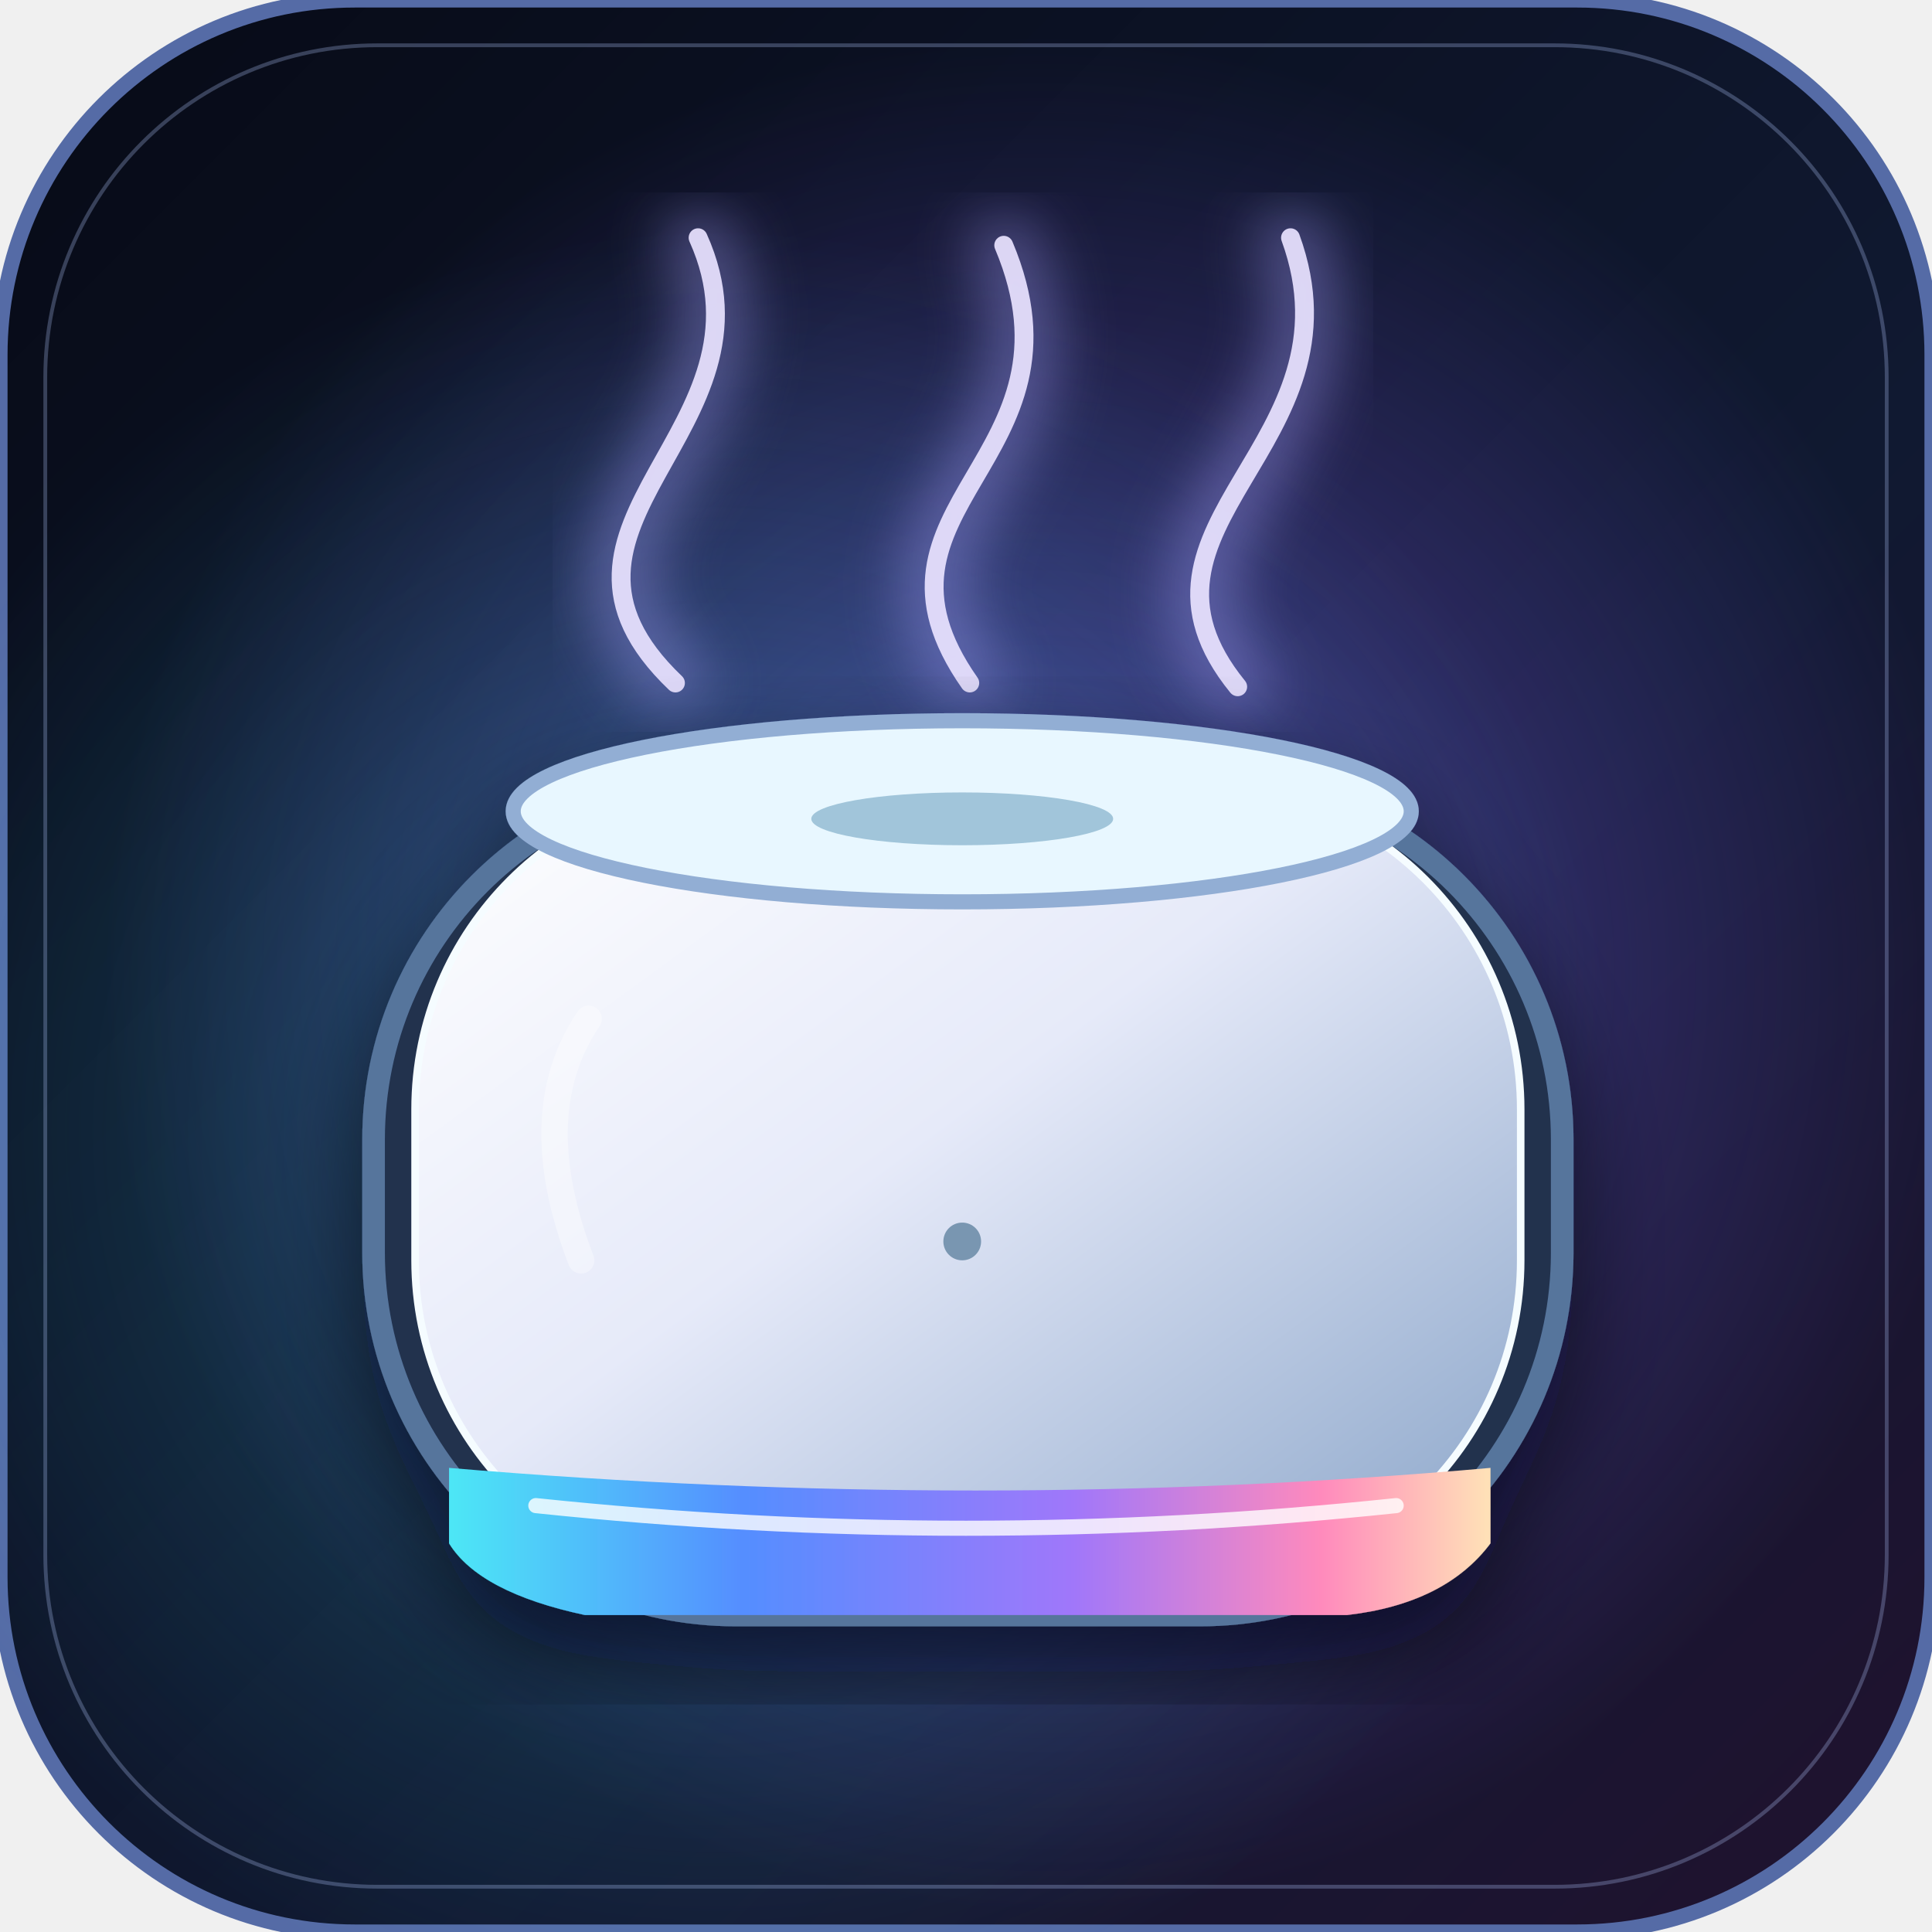
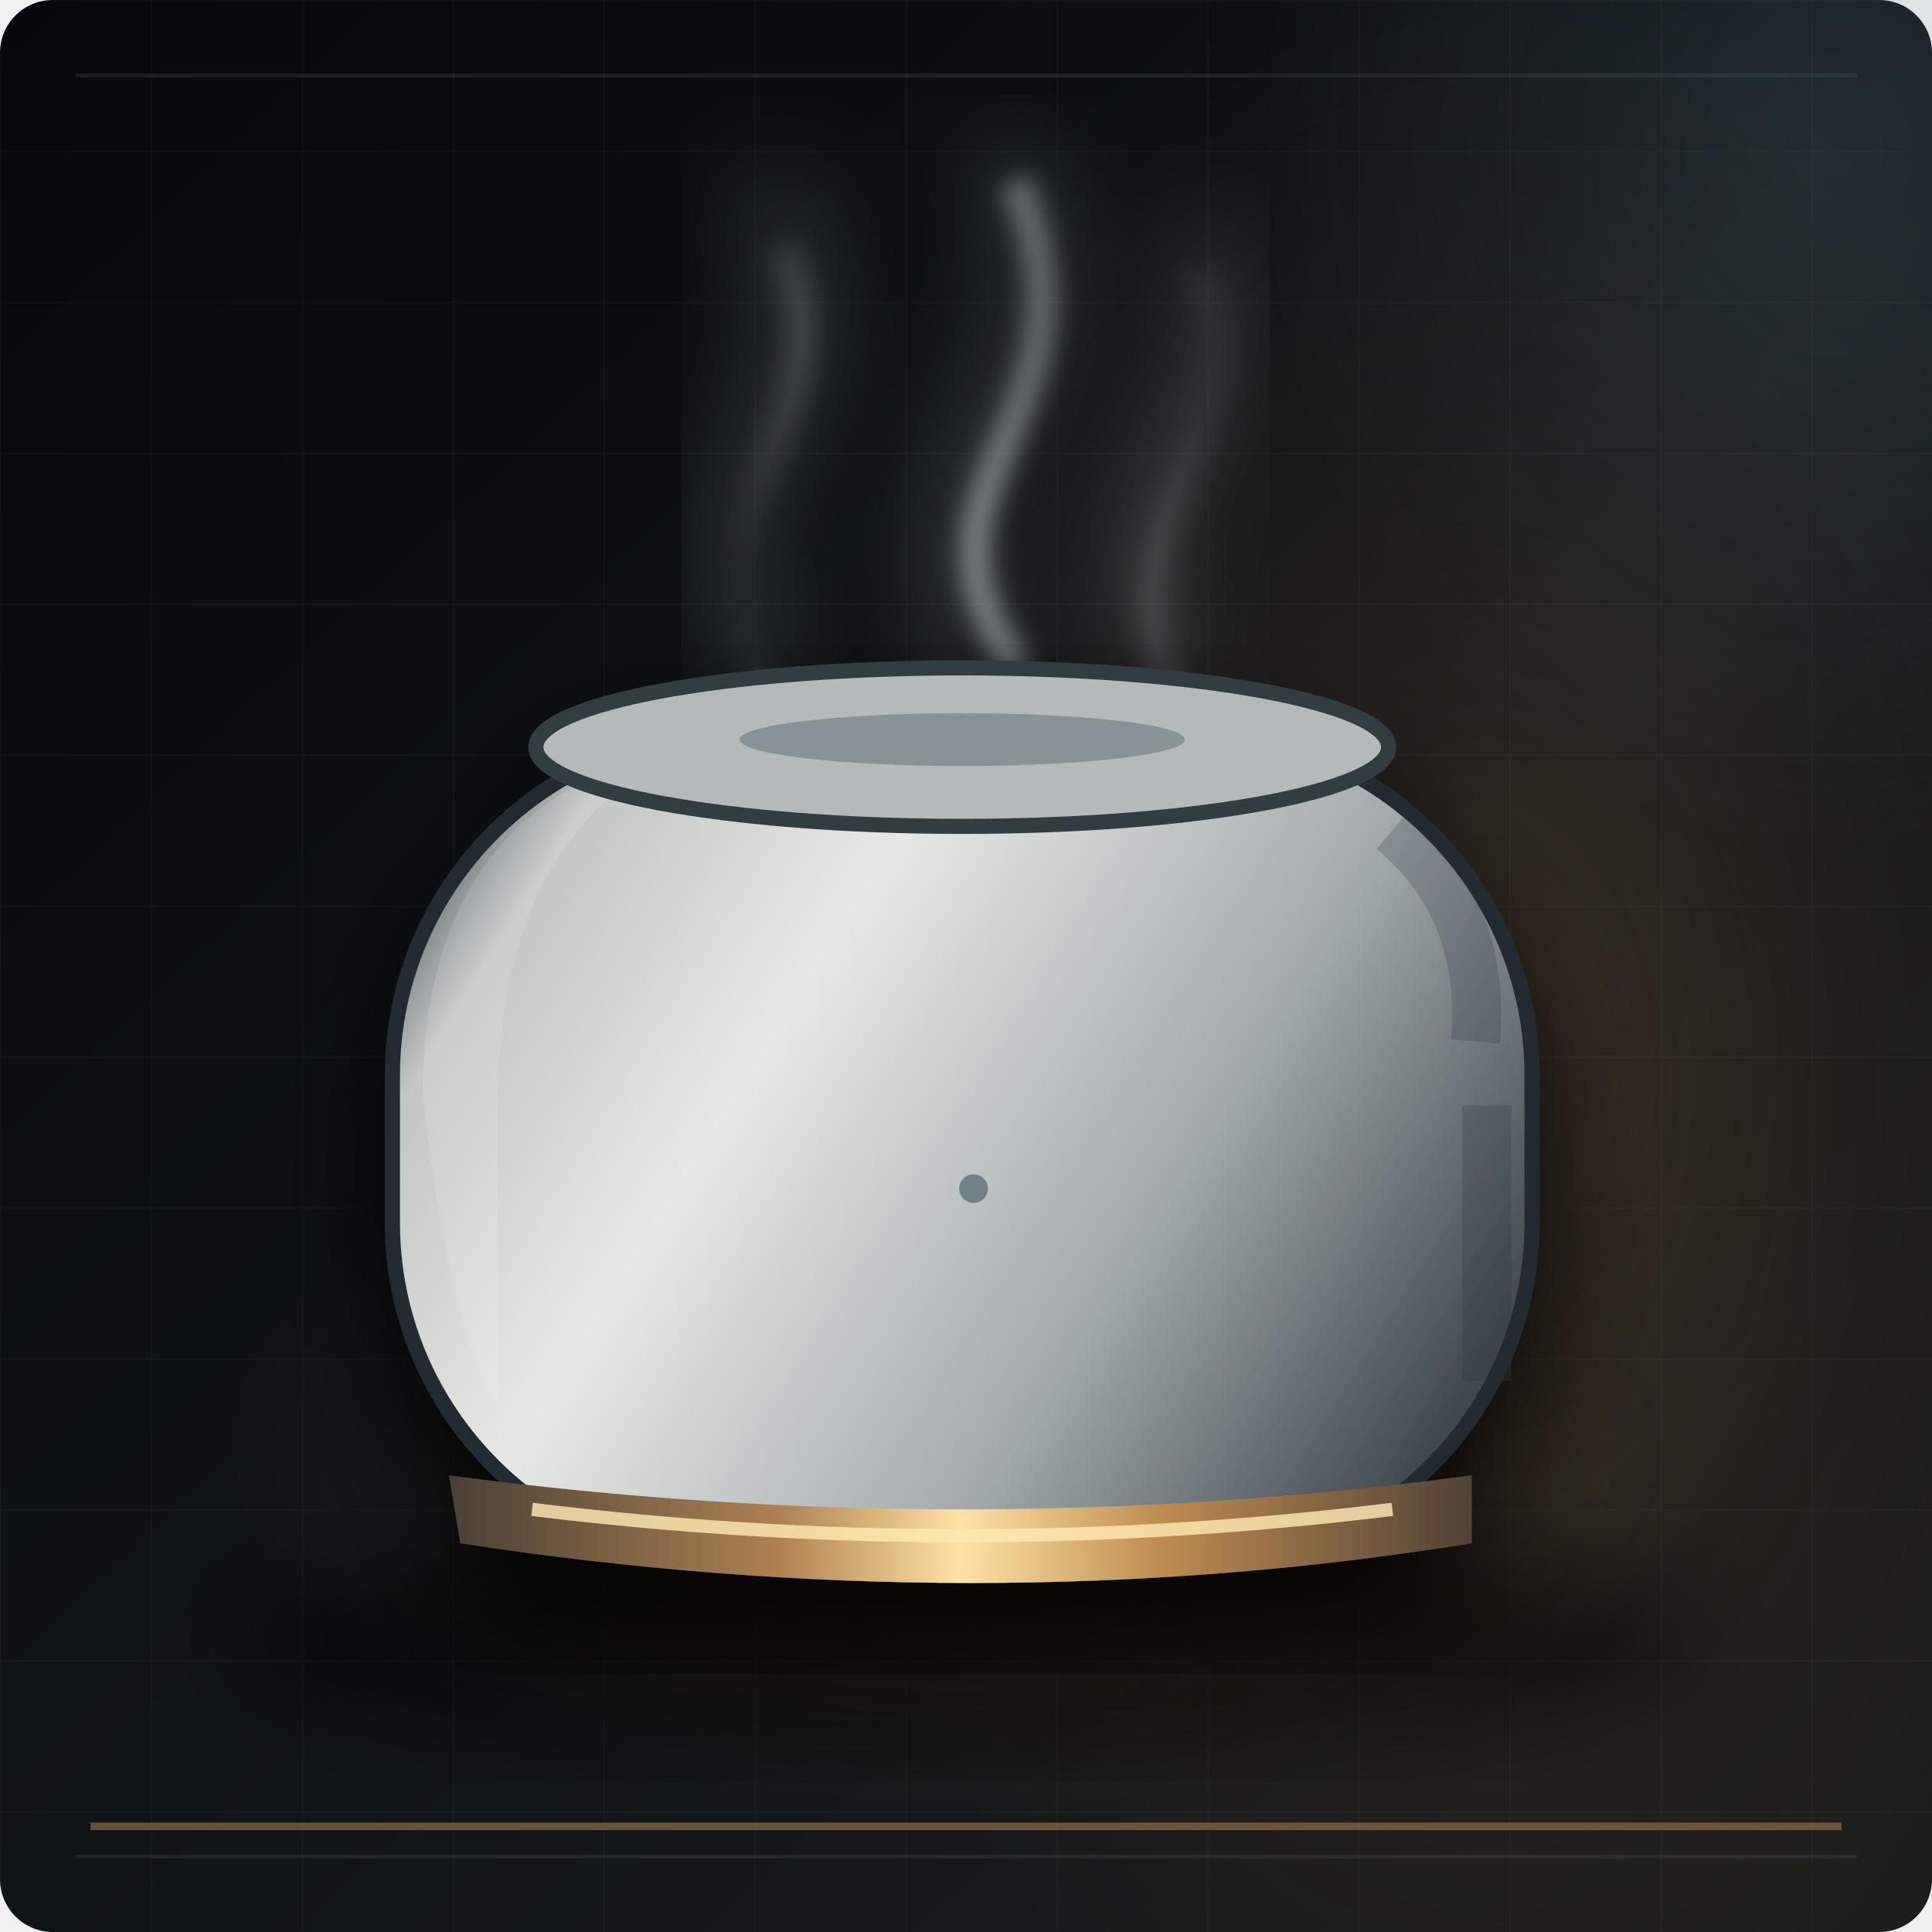
- <svg xmlns="http://www.w3.org/2000/svg" width="512" height="512" viewBox="0 0 512 512" role="img" aria-label="SO Diffuser BLE premium icon, aromatic mist and RGB-lit diffuser">
+ <svg xmlns="http://www.w3.org/2000/svg" width="512" height="512" viewBox="0 0 512 512" role="img" aria-label="Minimal cinematic graphite and warm-lit ceramic diffuser">
  <defs>
-     <linearGradient id="bg" x1="0" y1="0" x2="1" y2="1">
-       <stop stop-color="#070A16" />
-       <stop offset=".6" stop-color="#101931" />
-       <stop offset="1" stop-color="#21122F" />
+     <linearGradient id="back" x1="0" y1="0" x2=".94" y2="1">
+       <stop stop-color="#06090C" />
+       <stop offset=".58" stop-color="#10151A" />
+       <stop offset="1" stop-color="#1B1D1B" />
    </linearGradient>
-     <linearGradient id="metal" x1="0" y1="0" x2="1" y2="1">
-       <stop stop-color="#FFFFFF" />
-       <stop offset=".45" stop-color="#E6EAF9" />
-       <stop offset="1" stop-color="#89A4C8" />
+     <linearGradient id="ceramic" x1="0" y1=".2" x2="1" y2=".65">
+       <stop stop-color="#59636A" />
+       <stop offset=".10" stop-color="#C2C6C4" />
+       <stop offset=".34" stop-color="#E6E8E4" />
+       <stop offset=".70" stop-color="#A1A8AC" />
+       <stop offset="1" stop-color="#414A50" />
    </linearGradient>
-     <linearGradient id="aura" x1="0" y1="0" x2="1" y2="0">
-       <stop stop-color="#4DE6F6" />
-       <stop offset=".28" stop-color="#548EFF" />
-       <stop offset=".6" stop-color="#A077FA" />
-       <stop offset=".84" stop-color="#FF8ABC" />
-       <stop offset="1" stop-color="#FFE0B7" />
+     <linearGradient id="edge" x1="0" y1="0" x2="1" y2="0">
+       <stop stop-color="#4B4135" />
+       <stop offset=".32" stop-color="#AE8151" />
+       <stop offset=".5" stop-color="#FFE2A6" />
+       <stop offset=".7" stop-color="#BD8B50" />
+       <stop offset="1" stop-color="#514337" />
    </linearGradient>
-     <linearGradient id="gold" x1="0" y1="0" x2="1" y2="0">
-       <stop stop-color="#B28756" />
-       <stop offset=".55" stop-color="#FFE8BB" />
-       <stop offset="1" stop-color="#CAA178" />
+     <linearGradient id="card" x1="0" y1="0" x2="1" y2="1">
+       <stop stop-color="#151B20" />
+       <stop offset="1" stop-color="#0A1015" />
    </linearGradient>
    <radialGradient id="halo">
-       <stop stop-color="#8764FE" stop-opacity=".50" />
-       <stop offset="1" stop-color="#8764FE" stop-opacity="0" />
+       <stop stop-color="#9E6B38" stop-opacity=".27" />
+       <stop offset=".60" stop-color="#89572C" stop-opacity=".09" />
+       <stop offset="1" stop-color="#985927" stop-opacity="0" />
    </radialGradient>
-     <radialGradient id="blue">
-       <stop stop-color="#3BDDFD" stop-opacity=".30" />
-       <stop offset="1" stop-color="#3BDDFD" stop-opacity="0" />
+     <radialGradient id="cool">
+       <stop stop-color="#7199A4" stop-opacity=".18" />
+       <stop offset="1" stop-color="#7199A4" stop-opacity="0" />
    </radialGradient>
-     <linearGradient id="panel" x1="0" y1="0" x2="1" y2="1">
-       <stop stop-color="#202C4A" />
-       <stop offset="1" stop-color="#191D39" />
+     <linearGradient id="mist">
+       <stop stop-color="#E1E8E5" stop-opacity="0" />
+       <stop offset=".45" stop-color="#CCD8DB" stop-opacity=".55" />
+       <stop offset="1" stop-color="#DCE5E4" stop-opacity=".02" />
    </linearGradient>
-     <filter id="glow">
-       <feGaussianBlur stdDeviation="8" />
+     <filter id="soft">
+       <feGaussianBlur stdDeviation="12" />
    </filter>
-     <filter id="shadow">
-       <feDropShadow dx="0" dy="12" stdDeviation="13" flood-color="#020512" flood-opacity=".65" />
+     <filter id="fog">
+       <feGaussianBlur stdDeviation="3" />
    </filter>
+     <filter id="drop">
+       <feDropShadow dx="0" dy="18" stdDeviation="15" flood-color="#000" flood-opacity=".85" />
+     </filter>
+     <pattern id="scan" width="40" height="40" patternUnits="userSpaceOnUse">
+       <path d="M40 0H0V40" fill="none" stroke="#9DABAF" stroke-opacity=".045" stroke-width=".7" />
+     </pattern>
  </defs>
-   <rect x="0" y="0" width="512" height="512" rx="94" fill="url(#bg)" stroke="#556BA6" stroke-width="4" />
-   <circle cx="276" cy="258" r="248" fill="url(#halo)" />
-   <circle cx="190" cy="300" r="240" fill="url(#blue)" />
-   <rect x="12" y="12" width="488" height="488" rx="88" fill="none" stroke="#B3C9FF" stroke-width="1" opacity=".28" />
-   <path d="M179 181C135 139 208 114 185 63 M257 181C224 134 290 122 266 65 M328 182C293 139 362 118 342 63" stroke="#A7A4FF" stroke-width="16" fill="none" stroke-linecap="round" stroke-linejoin="round" opacity=".44" filter="url(#glow)" />
-   <path d="M179 181C135 139 208 114 185 63 M257 181C224 134 290 122 266 65 M328 182C293 139 362 118 342 63" stroke="#E9E3FF" stroke-width="5" fill="none" stroke-linecap="round" stroke-linejoin="round" opacity=".92" />
-   <g filter="url(#shadow)">
-     <rect x="99" y="206" width="315" height="222" rx="96" fill="#21324E" stroke="#56749C" stroke-width="6" />
-     <rect x="110" y="208" width="293" height="212" rx="86" fill="url(#metal)" stroke="#F5FCFF" stroke-width="2" />
-     <ellipse cx="255" cy="215" rx="119" ry="24" fill="#E8F7FF" stroke="#92AED4" stroke-width="4" />
-     <ellipse cx="255" cy="217" rx="40" ry="7" fill="#85B2CC" opacity=".72" />
-     <path d="M119 389Q260 401 395 389V409Q383 425 357 428H155Q127 422 119 409Z" fill="url(#aura)" />
-     <path d="M142 399Q256 411 370 399" stroke="#FFFFFF" stroke-width="4" fill="none" stroke-linecap="round" stroke-linejoin="round" opacity=".8" />
-     <circle cx="255" cy="329" r="5" fill="#7996B1" />
-     <path d="M156 270Q139 295 154 334" stroke="#FFFFFF" stroke-width="7" fill="none" stroke-linecap="round" stroke-linejoin="round" opacity=".35" />
+   <rect width="512" height="512" rx="14" fill="url(#back)" />
+   <rect width="512" height="512" rx="14" fill="url(#scan)" />
+   <path d="M20 20H492M20 492H492" stroke="#8F9DA2" stroke-opacity=".13" />
+   <ellipse cx="394" cy="287" rx="179" ry="307" fill="url(#halo)" />
+   <ellipse cx="486" cy="41" rx="154" ry="184" fill="url(#cool)" />
+   <g>
+     <ellipse cx="257" cy="435" rx="195" ry="31" fill="#000" opacity=".5" filter="url(#soft)" />
+     <ellipse cx="255" cy="385" rx="195" ry="95" fill="url(#halo)" />
+     <path d="M206 177C167 132 236 107 202 49M263 177C228 118 298 101 265 39M311 177C279 130 343 102 317 62" stroke="#B9CBCB" stroke-width="19" opacity=".19" fill="none" filter="url(#soft)" />
+     <path d="M202 183C174 140 228 110 207 66M270 177C234 128 296 111 269 48M311 183C290 135 338 113 318 72" stroke="url(#mist)" stroke-width="8" fill="none" filter="url(#fog)" />
+     <g filter="url(#drop)">
+       <rect x="104" y="194" width="302" height="221" rx="91" fill="url(#ceramic)" stroke="#242C31" stroke-width="4" />
+       <path d="M112 291Q112 227 157 206L168 206Q131 233 132 295V372Q120 357 112 291" fill="#FFFFFF" opacity=".12" />
+       <path d="M391 276Q394 241 369 220M394 293V366" stroke="#283139" stroke-opacity=".22" stroke-width="13" fill="none" />
+       <ellipse cx="255" cy="198" rx="113" ry="21" fill="#B4BABC" stroke="#303C43" stroke-width="4" />
+       <ellipse cx="255" cy="196" rx="59" ry="7" fill="#697A7F" opacity=".60" />
+       <path d="M119 391Q255 409 390 391V409Q259 430 122 409Z" fill="url(#edge)" />
+       <path d="M141 400Q255 414 369 400" fill="none" stroke="#FFE8B1" stroke-width="3.5" opacity=".82" />
+       <circle cx="258" cy="315" r="3.8" fill="#738087" />
+     </g>
  </g>
+   <path d="M24 484H488" stroke="#997247" stroke-opacity=".65" stroke-width="2" />
</svg>
